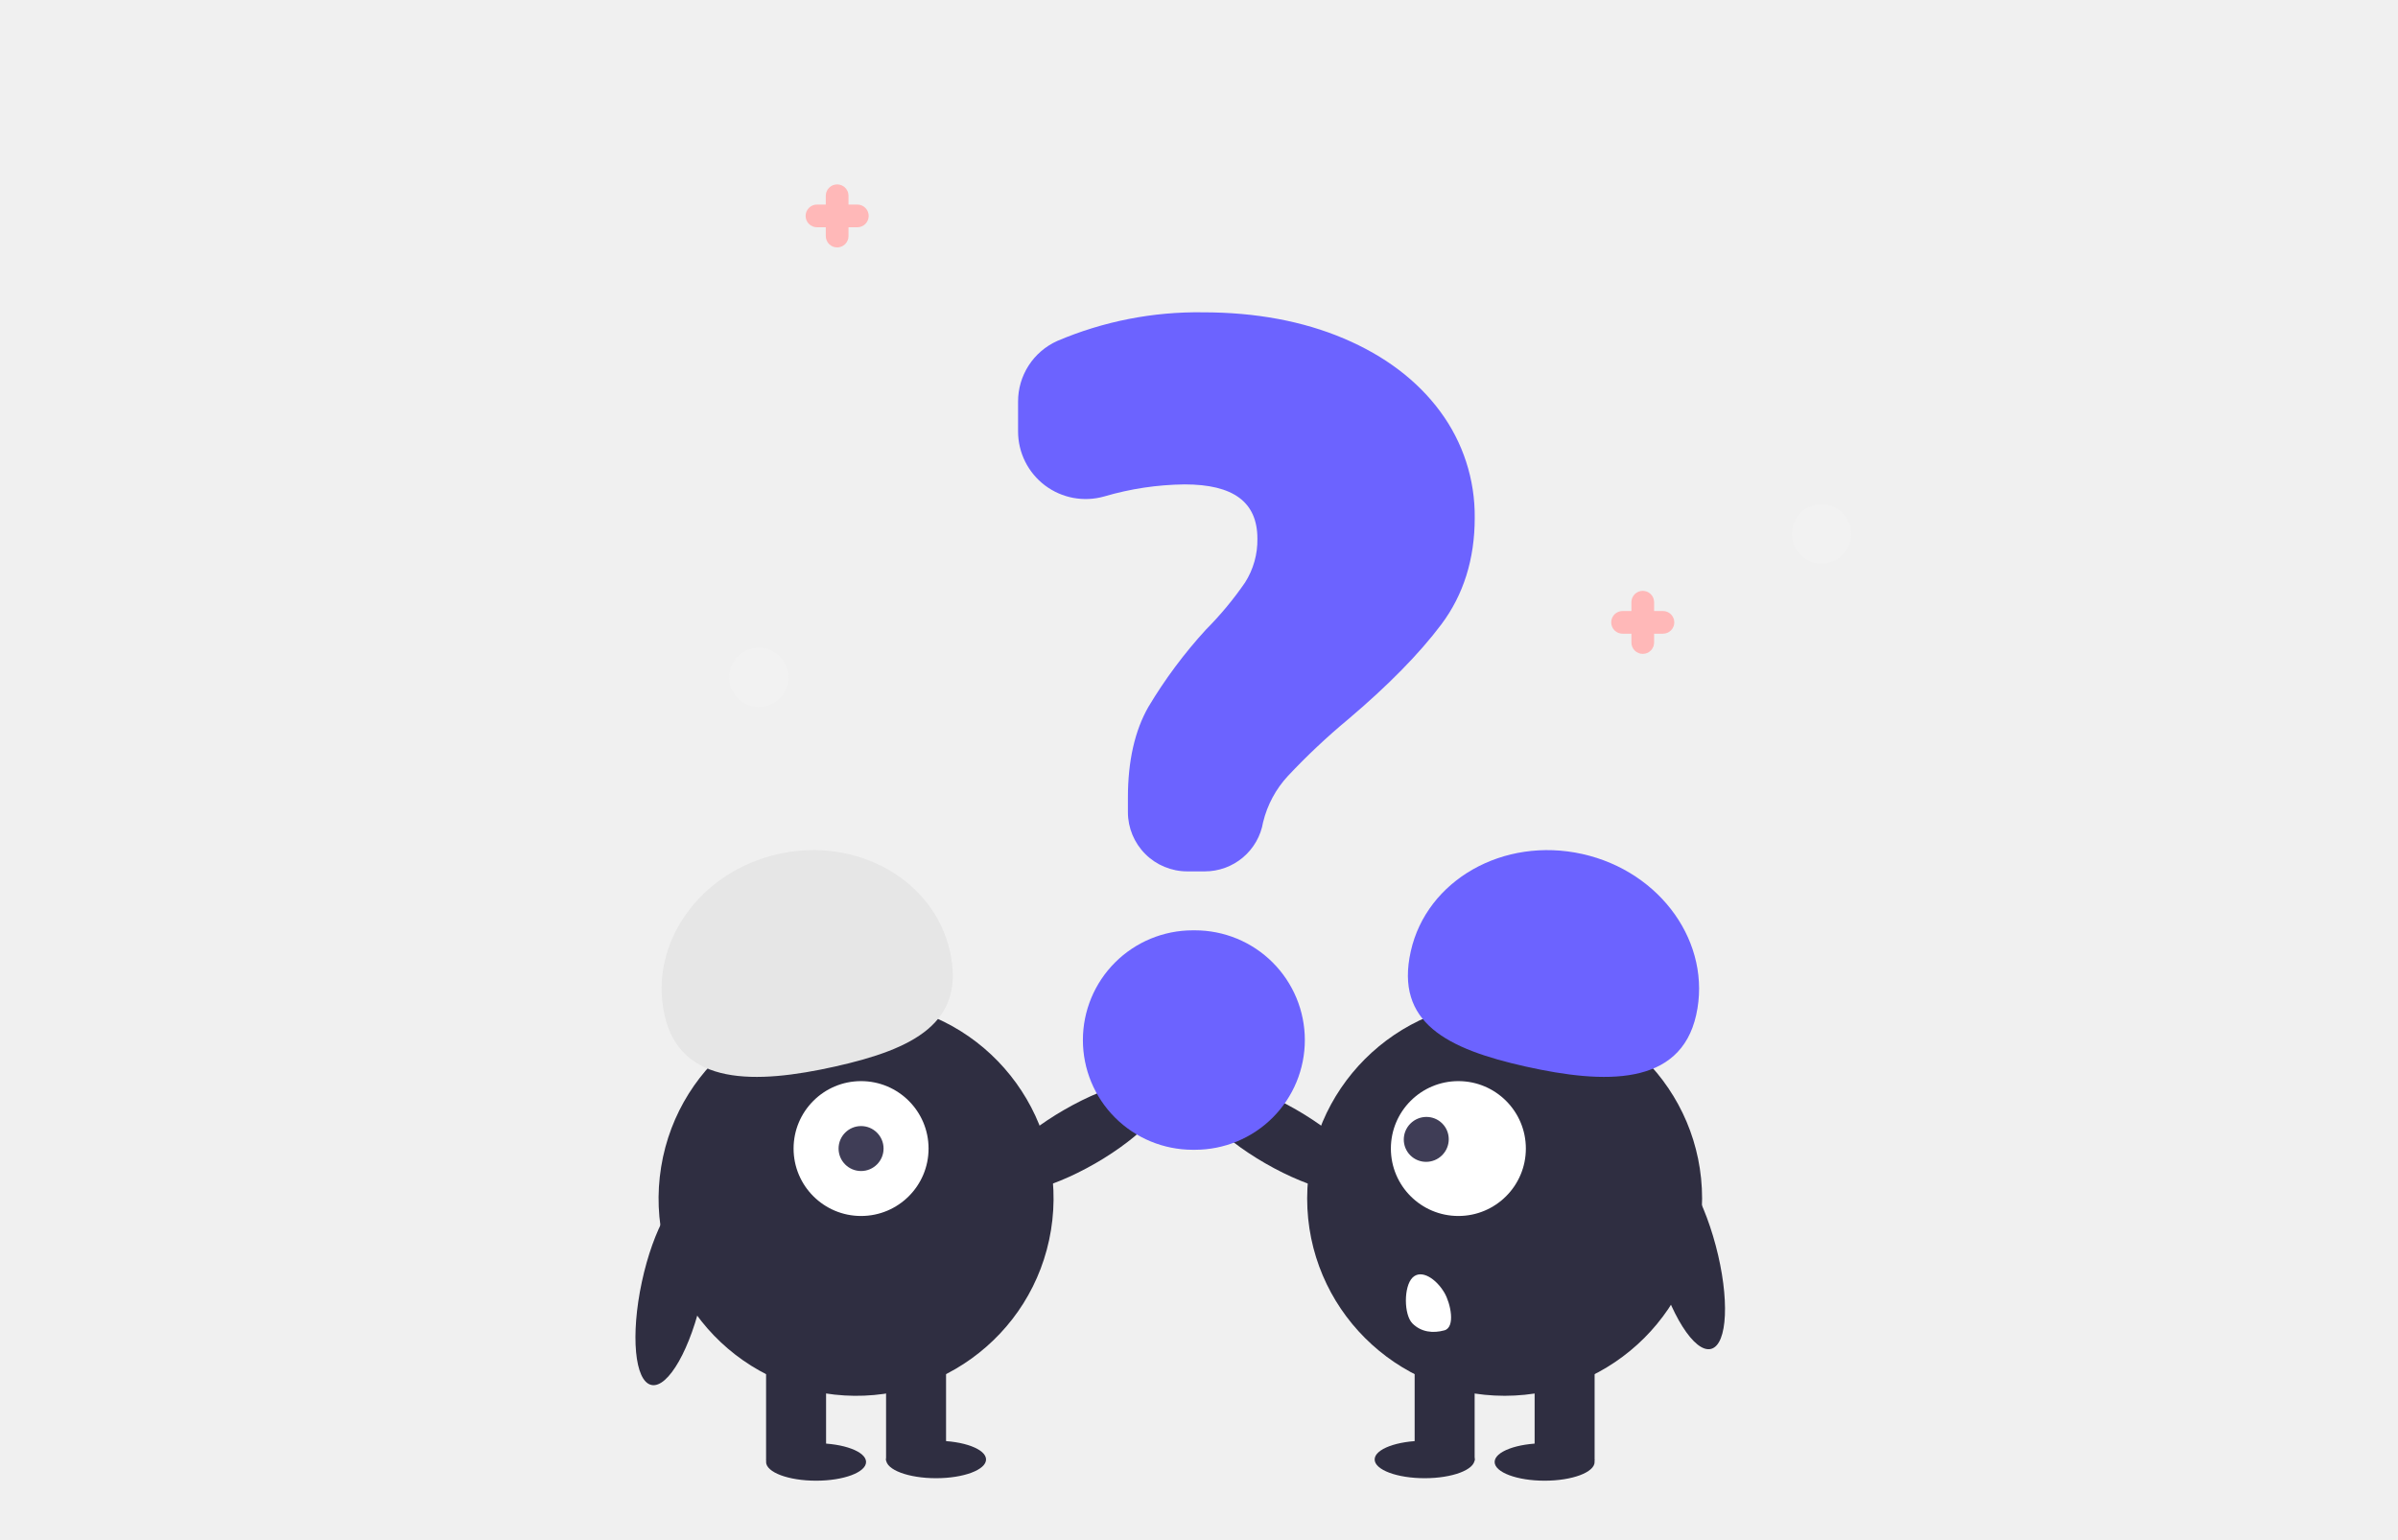
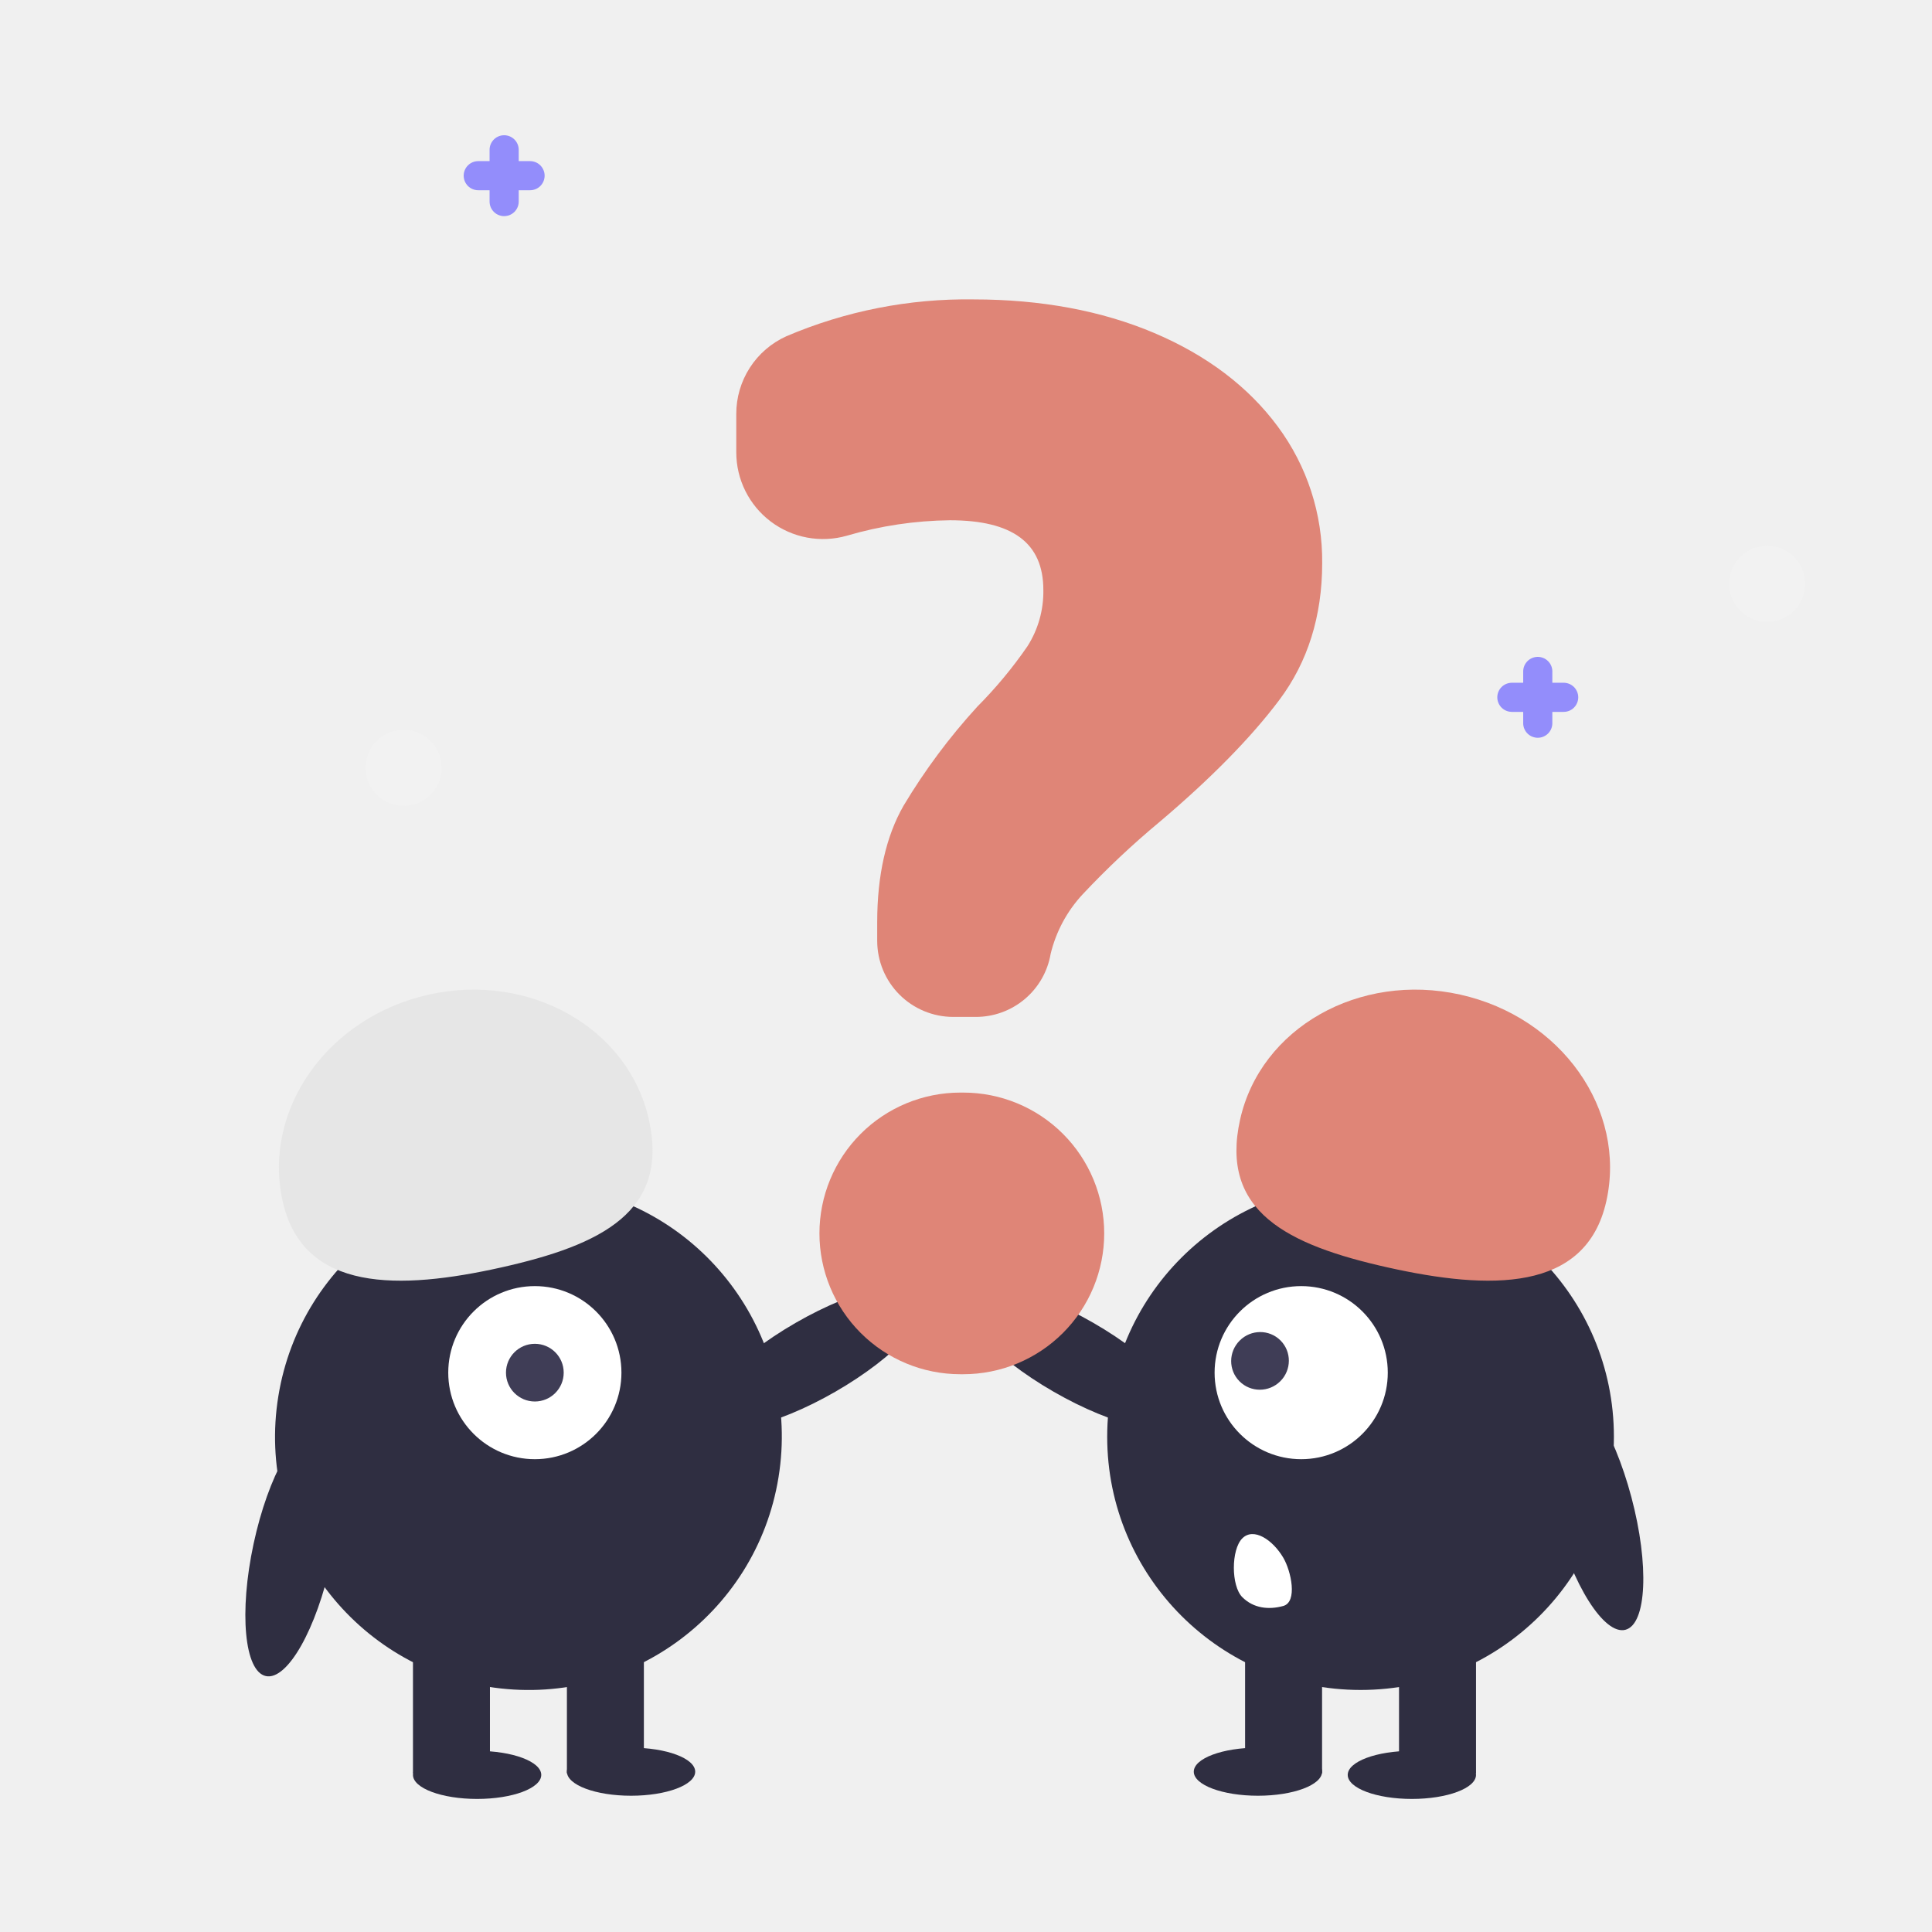
- <svg xmlns="http://www.w3.org/2000/svg" width="637" height="409" viewBox="0 0 637 409" fill="none">
-   <rect width="637" height="409" />
-   <path d="M216.782 393.451C224.116 393.451 230.061 391.223 230.061 388.474C230.061 385.725 224.116 383.497 216.782 383.497C209.447 383.497 203.502 385.725 203.502 388.474C203.502 391.223 209.447 393.451 216.782 393.451Z" fill="#2F2E41" />
-   <path d="M248.653 392.788C255.987 392.788 261.933 390.559 261.933 387.811C261.933 385.062 255.987 382.833 248.653 382.833C241.319 382.833 235.373 385.062 235.373 387.811C235.373 390.559 241.319 392.788 248.653 392.788Z" fill="#2F2E41" />
-   <path d="M290.963 309.134C303.513 301.903 311.845 292.851 309.573 288.913C307.302 284.976 295.288 287.645 282.739 294.876C270.19 302.106 261.858 311.159 264.129 315.096C266.4 319.033 278.414 316.364 290.963 309.134Z" fill="#2F2E41" />
-   <path d="M279.183 326.862C283.824 298.283 264.404 271.355 235.808 266.717C207.212 262.079 180.268 281.488 175.628 310.067C170.987 338.646 190.407 365.574 219.003 370.212C247.599 374.85 274.543 355.441 279.183 326.862Z" fill="#2F2E41" />
-   <path d="M219.438 359.607H203.502V388.142H219.438V359.607Z" fill="#2F2E41" />
-   <path d="M251.309 359.607H235.373V388.142H251.309V359.607Z" fill="#2F2E41" />
-   <path d="M228.733 323.11C238.635 323.11 246.661 315.088 246.661 305.193C246.661 295.297 238.635 287.275 228.733 287.275C218.832 287.275 210.806 295.297 210.806 305.193C210.806 315.088 218.832 323.11 228.733 323.11Z" fill="white" />
-   <path d="M228.733 311.165C232.034 311.165 234.709 308.491 234.709 305.192C234.709 301.894 232.034 299.22 228.733 299.22C225.433 299.22 222.758 301.894 222.758 305.192C222.758 308.491 225.433 311.165 228.733 311.165Z" fill="#3F3D56" />
-   <path d="M176.523 269.711C172.287 250.754 185.826 231.598 206.763 226.926C227.7 222.254 248.106 233.834 252.342 252.792C256.577 271.749 242.702 278.741 221.765 283.413C200.828 288.085 180.758 288.669 176.523 269.711Z" fill="#E6E6E6" />
-   <path d="M184.044 316.729C179.6 315.774 173.536 326.48 170.499 340.642C167.462 354.803 168.602 367.057 173.046 368.013C177.49 368.968 183.554 358.262 186.591 344.1C189.628 329.939 188.488 317.684 184.044 316.729Z" fill="#2F2E41" />
-   <path d="M410.311 393.451C417.646 393.451 423.591 391.223 423.591 388.474C423.591 385.725 417.646 383.497 410.311 383.497C402.977 383.497 397.032 385.725 397.032 388.474C397.032 391.223 402.977 393.451 410.311 393.451Z" fill="#2F2E41" />
-   <path d="M378.44 392.788C385.774 392.788 391.72 390.559 391.72 387.811C391.72 385.062 385.774 382.833 378.44 382.833C371.106 382.833 365.16 385.062 365.16 387.811C365.16 390.559 371.106 392.788 378.44 392.788Z" fill="#2F2E41" />
-   <path d="M362.964 315.096C365.235 311.158 356.903 302.106 344.354 294.875C331.805 287.645 319.791 284.976 317.52 288.913C315.248 292.851 323.58 301.903 336.13 309.133C348.679 316.364 360.693 319.033 362.964 315.096Z" fill="#2F2E41" />
-   <path d="M399.688 370.889C428.658 370.889 452.142 347.418 452.142 318.464C452.142 289.511 428.658 266.04 399.688 266.04C370.718 266.04 347.233 289.511 347.233 318.464C347.233 347.418 370.718 370.889 399.688 370.889Z" fill="#2F2E41" />
-   <path d="M423.591 359.607H407.655V388.142H423.591V359.607Z" fill="#2F2E41" />
-   <path d="M391.72 359.607H375.784V388.142H391.72V359.607Z" fill="#2F2E41" />
-   <path d="M387.398 323.11C397.299 323.11 405.325 315.088 405.325 305.193C405.325 295.297 397.299 287.275 387.398 287.275C377.497 287.275 369.47 295.297 369.47 305.193C369.47 315.088 377.497 323.11 387.398 323.11Z" fill="white" />
-   <path d="M383.078 306.965C385.42 304.627 385.435 300.848 383.112 298.525C380.789 296.201 377.007 296.213 374.666 298.551C372.324 300.889 372.309 304.668 374.632 306.991C376.955 309.315 380.737 309.303 383.078 306.965Z" fill="#3F3D56" />
-   <path d="M383.685 353.5C386.685 352.674 385.332 346.293 383.685 343.5C381.5 339.793 377.548 337.162 375.206 339.5C372.865 341.838 372.883 349.35 375.206 351.674C377.529 353.998 380.685 354.326 383.685 353.5Z" fill="white" />
-   <path d="M405.328 283.413C384.391 278.741 370.516 271.749 374.751 252.791C378.987 233.834 399.393 222.254 420.33 226.926C441.267 231.598 454.806 250.754 450.57 269.711C446.335 288.669 426.265 288.085 405.328 283.413Z" fill="#6C63FF" />
-   <path d="M454.54 358.425C458.935 357.259 459.483 344.971 455.765 330.979C452.047 316.988 445.47 306.591 441.075 307.758C436.68 308.925 436.131 321.213 439.85 335.204C443.568 349.196 450.145 359.592 454.54 358.425Z" fill="#2F2E41" />
-   <path d="M320.014 231.543H315.356C311.183 231.538 307.182 229.88 304.231 226.93C301.281 223.981 299.621 219.983 299.616 215.813V211.904C299.616 202.223 301.452 194.117 305.072 187.811C309.459 180.477 314.576 173.604 320.347 167.299C324.179 163.448 327.655 159.261 330.734 154.787C332.943 151.311 334.084 147.264 334.014 143.147C334.014 133.435 327.684 128.714 314.66 128.714C307.436 128.796 300.257 129.873 293.327 131.914C290.655 132.677 287.841 132.809 285.109 132.3C282.377 131.791 279.8 130.656 277.581 128.983C275.362 127.31 273.563 125.145 272.323 122.659C271.084 120.173 270.439 117.433 270.438 114.656V106.743C270.423 103.337 271.397 100 273.241 97.136C275.086 94.272 277.722 92.004 280.83 90.607C293.07 85.387 306.269 82.792 319.574 82.99C333.513 82.99 346.096 85.329 356.974 89.944C367.873 94.568 376.483 101.09 382.566 109.327C388.63 117.506 391.853 127.442 391.744 137.621C391.744 148.552 388.758 158.073 382.869 165.918C377.045 173.684 368.695 182.186 358.052 191.189C352.444 195.85 347.131 200.853 342.141 206.17C338.918 209.639 336.641 213.877 335.526 218.478C334.905 222.138 333.006 225.459 330.166 227.851C327.325 230.243 323.729 231.551 320.014 231.543V231.543Z" fill="#6C63FF" />
-   <path d="M317.424 305.518H316.81C309.076 305.513 301.661 302.439 296.195 296.972C290.728 291.505 287.657 284.092 287.657 276.363C287.657 268.634 290.728 261.221 296.195 255.754C301.661 250.287 309.076 247.213 316.81 247.208H317.424C321.257 247.206 325.052 247.958 328.594 249.422C332.135 250.886 335.353 253.033 338.064 255.741C340.775 258.448 342.925 261.663 344.393 265.202C345.86 268.74 346.615 272.533 346.615 276.363C346.615 280.193 345.86 283.986 344.393 287.525C342.925 291.063 340.775 294.278 338.064 296.985C335.353 299.693 332.135 301.84 328.594 303.304C325.052 304.768 321.257 305.52 317.424 305.518Z" fill="#6C63FF" />
-   <path d="M483.876 149.744C488.227 149.744 491.753 146.219 491.753 141.872C491.753 137.524 488.227 134 483.876 134C479.526 134 476 137.524 476 141.872C476 146.219 479.526 149.744 483.876 149.744Z" fill="#F2F2F2" />
-   <path d="M201.565 187.841C205.915 187.841 209.441 184.316 209.441 179.969C209.441 175.621 205.915 172.097 201.565 172.097C197.215 172.097 193.688 175.621 193.688 179.969C193.688 184.316 197.215 187.841 201.565 187.841Z" fill="#F2F2F2" />
-   <path d="M441.741 162.359H439.395V160.014C439.395 159.215 439.078 158.448 438.512 157.883C437.946 157.318 437.179 157 436.379 157C435.579 157 434.812 157.318 434.246 157.883C433.68 158.448 433.363 159.215 433.363 160.014V162.359H431.016C430.216 162.359 429.449 162.676 428.883 163.242C428.318 163.807 428 164.574 428 165.373C428 166.172 428.318 166.939 428.883 167.504C429.449 168.07 430.216 168.387 431.016 168.387H433.363V170.732C433.363 171.531 433.68 172.298 434.246 172.863C434.812 173.428 435.579 173.746 436.379 173.746C437.179 173.746 437.946 173.428 438.512 172.863C439.078 172.298 439.395 171.531 439.395 170.732V168.387H441.741C442.541 168.387 443.309 168.07 443.874 167.504C444.44 166.939 444.758 166.172 444.758 165.373C444.758 164.574 444.44 163.807 443.874 163.242C443.309 162.676 442.541 162.359 441.741 162.359Z" fill="#FFB8B8" />
-   <path d="M227.741 54.359H225.395V52.014C225.395 51.215 225.078 50.448 224.512 49.883C223.946 49.318 223.179 49 222.379 49C221.579 49 220.812 49.318 220.246 49.883C219.68 50.448 219.363 51.215 219.363 52.014V54.359H217.016C216.216 54.359 215.449 54.676 214.883 55.242C214.318 55.807 214 56.574 214 57.373C214 58.172 214.318 58.939 214.883 59.505C215.449 60.07 216.216 60.387 217.016 60.387H219.363V62.732C219.363 63.531 219.68 64.298 220.246 64.863C220.812 65.428 221.579 65.746 222.379 65.746C223.179 65.746 223.946 65.428 224.512 64.863C225.078 64.298 225.395 63.531 225.395 62.732V60.387H227.741C228.541 60.387 229.309 60.07 229.874 59.505C230.44 58.939 230.758 58.172 230.758 57.373C230.758 56.574 230.44 55.807 229.874 55.242C229.309 54.676 228.541 54.359 227.741 54.359Z" fill="#FFB8B8" />
+ <svg xmlns="http://www.w3.org/2000/svg" width="400" height="400" viewBox="0 0 400 400" fill="none">
+   <rect width="400" height="400" />
+   <path d="M98.782 372.451C106.116 372.451 112.061 370.223 112.061 367.474C112.061 364.725 106.116 362.497 98.782 362.497C91.448 362.497 85.502 364.725 85.502 367.474C85.502 370.223 91.448 372.451 98.782 372.451Z" fill="#2F2E41" />
+   <path d="M130.653 371.788C137.987 371.788 143.933 369.559 143.933 366.811C143.933 364.062 137.987 361.833 130.653 361.833C123.319 361.833 117.373 364.062 117.373 366.811C117.373 369.559 123.319 371.788 130.653 371.788Z" fill="#2F2E41" />
+   <path d="M172.963 288.134C185.512 280.903 193.844 271.851 191.573 267.913C189.302 263.976 177.288 266.645 164.739 273.876C152.19 281.106 143.858 290.159 146.129 294.096C148.4 298.033 160.414 295.364 172.963 288.134Z" fill="#2F2E41" />
+   <path d="M161.183 305.862C165.824 277.283 146.404 250.355 117.808 245.717C89.212 241.079 62.268 260.488 57.628 289.067C52.987 317.646 72.407 344.574 101.003 349.212C129.599 353.85 156.543 334.441 161.183 305.862Z" fill="#2F2E41" />
+   <path d="M101.438 338.607H85.502V367.142H101.438V338.607Z" fill="#2F2E41" />
+   <path d="M133.309 338.607H117.373V367.142H133.309V338.607Z" fill="#2F2E41" />
+   <path d="M110.733 302.11C120.635 302.11 128.661 294.088 128.661 284.193C128.661 274.297 120.635 266.275 110.733 266.275C100.832 266.275 92.806 274.297 92.806 284.193C92.806 294.088 100.832 302.11 110.733 302.11Z" fill="white" />
+   <path d="M110.733 290.165C114.034 290.165 116.709 287.491 116.709 284.192C116.709 280.894 114.034 278.22 110.733 278.22C107.433 278.22 104.758 280.894 104.758 284.192C104.758 287.491 107.433 290.165 110.733 290.165Z" fill="#3F3D56" />
+   <path d="M58.523 248.711C54.287 229.754 67.826 210.598 88.763 205.926C109.7 201.254 130.106 212.834 134.342 231.792C138.577 250.749 124.702 257.741 103.765 262.413C82.828 267.085 62.758 267.669 58.523 248.711Z" fill="#E6E6E6" />
+   <path d="M66.044 295.729C61.6 294.774 55.536 305.48 52.499 319.642C49.462 333.803 50.602 346.057 55.046 347.013C59.489 347.968 65.554 337.262 68.591 323.1C71.628 308.939 70.487 296.684 66.044 295.729Z" fill="#2F2E41" />
+   <path d="M292.311 372.451C299.646 372.451 305.591 370.223 305.591 367.474C305.591 364.725 299.646 362.497 292.311 362.497C284.977 362.497 279.032 364.725 279.032 367.474C279.032 370.223 284.977 372.451 292.311 372.451Z" fill="#2F2E41" />
+   <path d="M260.44 371.788C267.774 371.788 273.72 369.559 273.72 366.811C273.72 364.062 267.774 361.833 260.44 361.833C253.106 361.833 247.16 364.062 247.16 366.811C247.16 369.559 253.106 371.788 260.44 371.788Z" fill="#2F2E41" />
+   <path d="M244.964 294.096C247.235 290.158 238.903 281.106 226.354 273.875C213.805 266.645 201.791 263.976 199.52 267.913C197.249 271.851 205.581 280.903 218.13 288.133C230.679 295.364 242.693 298.033 244.964 294.096Z" fill="#2F2E41" />
+   <path d="M281.688 349.889C310.658 349.889 334.142 326.418 334.142 297.464C334.142 268.511 310.658 245.04 281.688 245.04C252.718 245.04 229.233 268.511 229.233 297.464C229.233 326.418 252.718 349.889 281.688 349.889Z" fill="#2F2E41" />
+   <path d="M305.591 338.607H289.655V367.142H305.591V338.607Z" fill="#2F2E41" />
+   <path d="M273.72 338.607H257.784V367.142H273.72V338.607Z" fill="#2F2E41" />
+   <path d="M269.398 302.11C279.299 302.11 287.325 294.088 287.325 284.193C287.325 274.297 279.299 266.275 269.398 266.275C259.497 266.275 251.47 274.297 251.47 284.193C251.47 294.088 259.497 302.11 269.398 302.11Z" fill="white" />
+   <path d="M265.078 285.965C267.42 283.627 267.435 279.848 265.112 277.525C262.789 275.201 259.007 275.213 256.666 277.551C254.324 279.889 254.309 283.668 256.632 285.991C258.955 288.315 262.737 288.303 265.078 285.965Z" fill="#3F3D56" />
+   <path d="M265.685 332.5C268.685 331.674 267.332 325.293 265.685 322.5C263.5 318.793 259.548 316.162 257.206 318.5C254.865 320.838 254.883 328.35 257.206 330.674C259.529 332.998 262.685 333.326 265.685 332.5Z" fill="white" />
+   <path d="M287.328 262.413C266.391 257.741 252.516 250.749 256.751 231.791C260.987 212.834 281.393 201.254 302.33 205.926C323.267 210.598 336.806 229.754 332.57 248.711C328.335 267.669 308.265 267.085 287.328 262.413Z" fill="#DF8577" />
+   <path d="M336.54 337.425C340.935 336.259 341.483 323.971 337.765 309.979C334.047 295.988 327.47 285.591 323.075 286.758C318.68 287.925 318.131 300.213 321.85 314.204C325.568 328.196 332.145 338.592 336.54 337.425Z" fill="#2F2E41" />
+   <path d="M202.014 210.543H197.356C193.183 210.538 189.182 208.88 186.231 205.93C183.281 202.981 181.621 198.983 181.616 194.813V190.904C181.616 181.223 183.452 173.117 187.072 166.811C191.459 159.477 196.576 152.604 202.347 146.299C206.179 142.448 209.655 138.261 212.734 133.787C214.943 130.311 216.084 126.264 216.014 122.147C216.014 112.435 209.684 107.714 196.66 107.714C189.436 107.796 182.257 108.873 175.327 110.914C172.655 111.677 169.841 111.809 167.109 111.3C164.377 110.791 161.8 109.656 159.581 107.983C157.362 106.31 155.563 104.145 154.323 101.659C153.084 99.173 152.439 96.433 152.438 93.656V85.743C152.423 82.337 153.397 79 155.241 76.136C157.086 73.272 159.722 71.004 162.83 69.607C175.07 64.387 188.269 61.792 201.574 61.989C215.513 61.989 228.096 64.329 238.974 68.944C249.873 73.568 258.483 80.09 264.566 88.327C270.63 96.506 273.853 106.442 273.744 116.621C273.744 127.552 270.758 137.073 264.869 144.918C259.045 152.684 250.695 161.186 240.052 170.189C234.444 174.85 229.131 179.853 224.141 185.17C220.918 188.639 218.641 192.877 217.526 197.478C216.905 201.138 215.006 204.459 212.166 206.851C209.325 209.243 205.729 210.551 202.014 210.543Z" fill="#DF8577" />
+   <path d="M199.424 284.518H198.81C191.076 284.513 183.661 281.439 178.195 275.972C172.728 270.505 169.657 263.092 169.657 255.363C169.657 247.634 172.728 240.221 178.195 234.754C183.661 229.287 191.076 226.213 198.81 226.208H199.424C203.257 226.206 207.052 226.958 210.594 228.422C214.135 229.886 217.353 232.033 220.064 234.741C222.775 237.448 224.925 240.663 226.393 244.202C227.86 247.74 228.615 251.533 228.615 255.363C228.615 259.193 227.86 262.986 226.393 266.525C224.925 270.063 222.775 273.278 220.064 275.985C217.353 278.693 214.135 280.84 210.594 282.304C207.052 283.768 203.257 284.52 199.424 284.518Z" fill="#DF8577" />
+   <path d="M365.876 128.744C370.227 128.744 373.753 125.219 373.753 120.872C373.753 116.524 370.227 113 365.876 113C361.526 113 358 116.524 358 120.872C358 125.219 361.526 128.744 365.876 128.744Z" fill="#F2F2F2" />
+   <path d="M83.565 166.841C87.915 166.841 91.441 163.316 91.441 158.969C91.441 154.621 87.915 151.097 83.565 151.097C79.215 151.097 75.688 154.621 75.688 158.969C75.688 163.316 79.215 166.841 83.565 166.841Z" fill="#F2F2F2" />
+   <path d="M323.741 141.359H321.395V139.014C321.395 138.215 321.078 137.448 320.512 136.883C319.946 136.318 319.179 136 318.379 136C317.579 136 316.812 136.318 316.246 136.883C315.68 137.448 315.363 138.215 315.363 139.014V141.359H313.016C312.216 141.359 311.449 141.676 310.883 142.242C310.318 142.807 310 143.574 310 144.373C310 145.172 310.318 145.939 310.883 146.504C311.449 147.07 312.216 147.387 313.016 147.387H315.363V149.732C315.363 150.531 315.68 151.298 316.246 151.863C316.812 152.428 317.579 152.746 318.379 152.746C319.179 152.746 319.946 152.428 320.512 151.863C321.078 151.298 321.395 150.531 321.395 149.732V147.387H323.741C324.541 147.387 325.309 147.07 325.874 146.504C326.44 145.939 326.758 145.172 326.758 144.373C326.758 143.574 326.44 142.807 325.874 142.242C325.309 141.676 324.541 141.359 323.741 141.359Z" fill="#6C63FF" fill-opacity="0.7" />
+   <path d="M109.741 33.359H107.395V31.014C107.395 30.215 107.078 29.448 106.512 28.883C105.946 28.318 105.179 28 104.379 28C103.579 28 102.812 28.318 102.246 28.883C101.68 29.448 101.363 30.215 101.363 31.014V33.359H99.016C98.216 33.359 97.449 33.676 96.883 34.242C96.318 34.807 96 35.574 96 36.373C96 37.172 96.318 37.939 96.883 38.505C97.449 39.07 98.216 39.387 99.016 39.387H101.363V41.732C101.363 42.531 101.68 43.298 102.246 43.863C102.812 44.428 103.579 44.746 104.379 44.746C105.179 44.746 105.946 44.428 106.512 43.863C107.078 43.298 107.395 42.531 107.395 41.732V39.387H109.741C110.541 39.387 111.309 39.07 111.874 38.505C112.44 37.939 112.758 37.172 112.758 36.373C112.758 35.574 112.44 34.807 111.874 34.242C111.309 33.676 110.541 33.359 109.741 33.359Z" fill="#6C63FF" fill-opacity="0.7" />
</svg>
